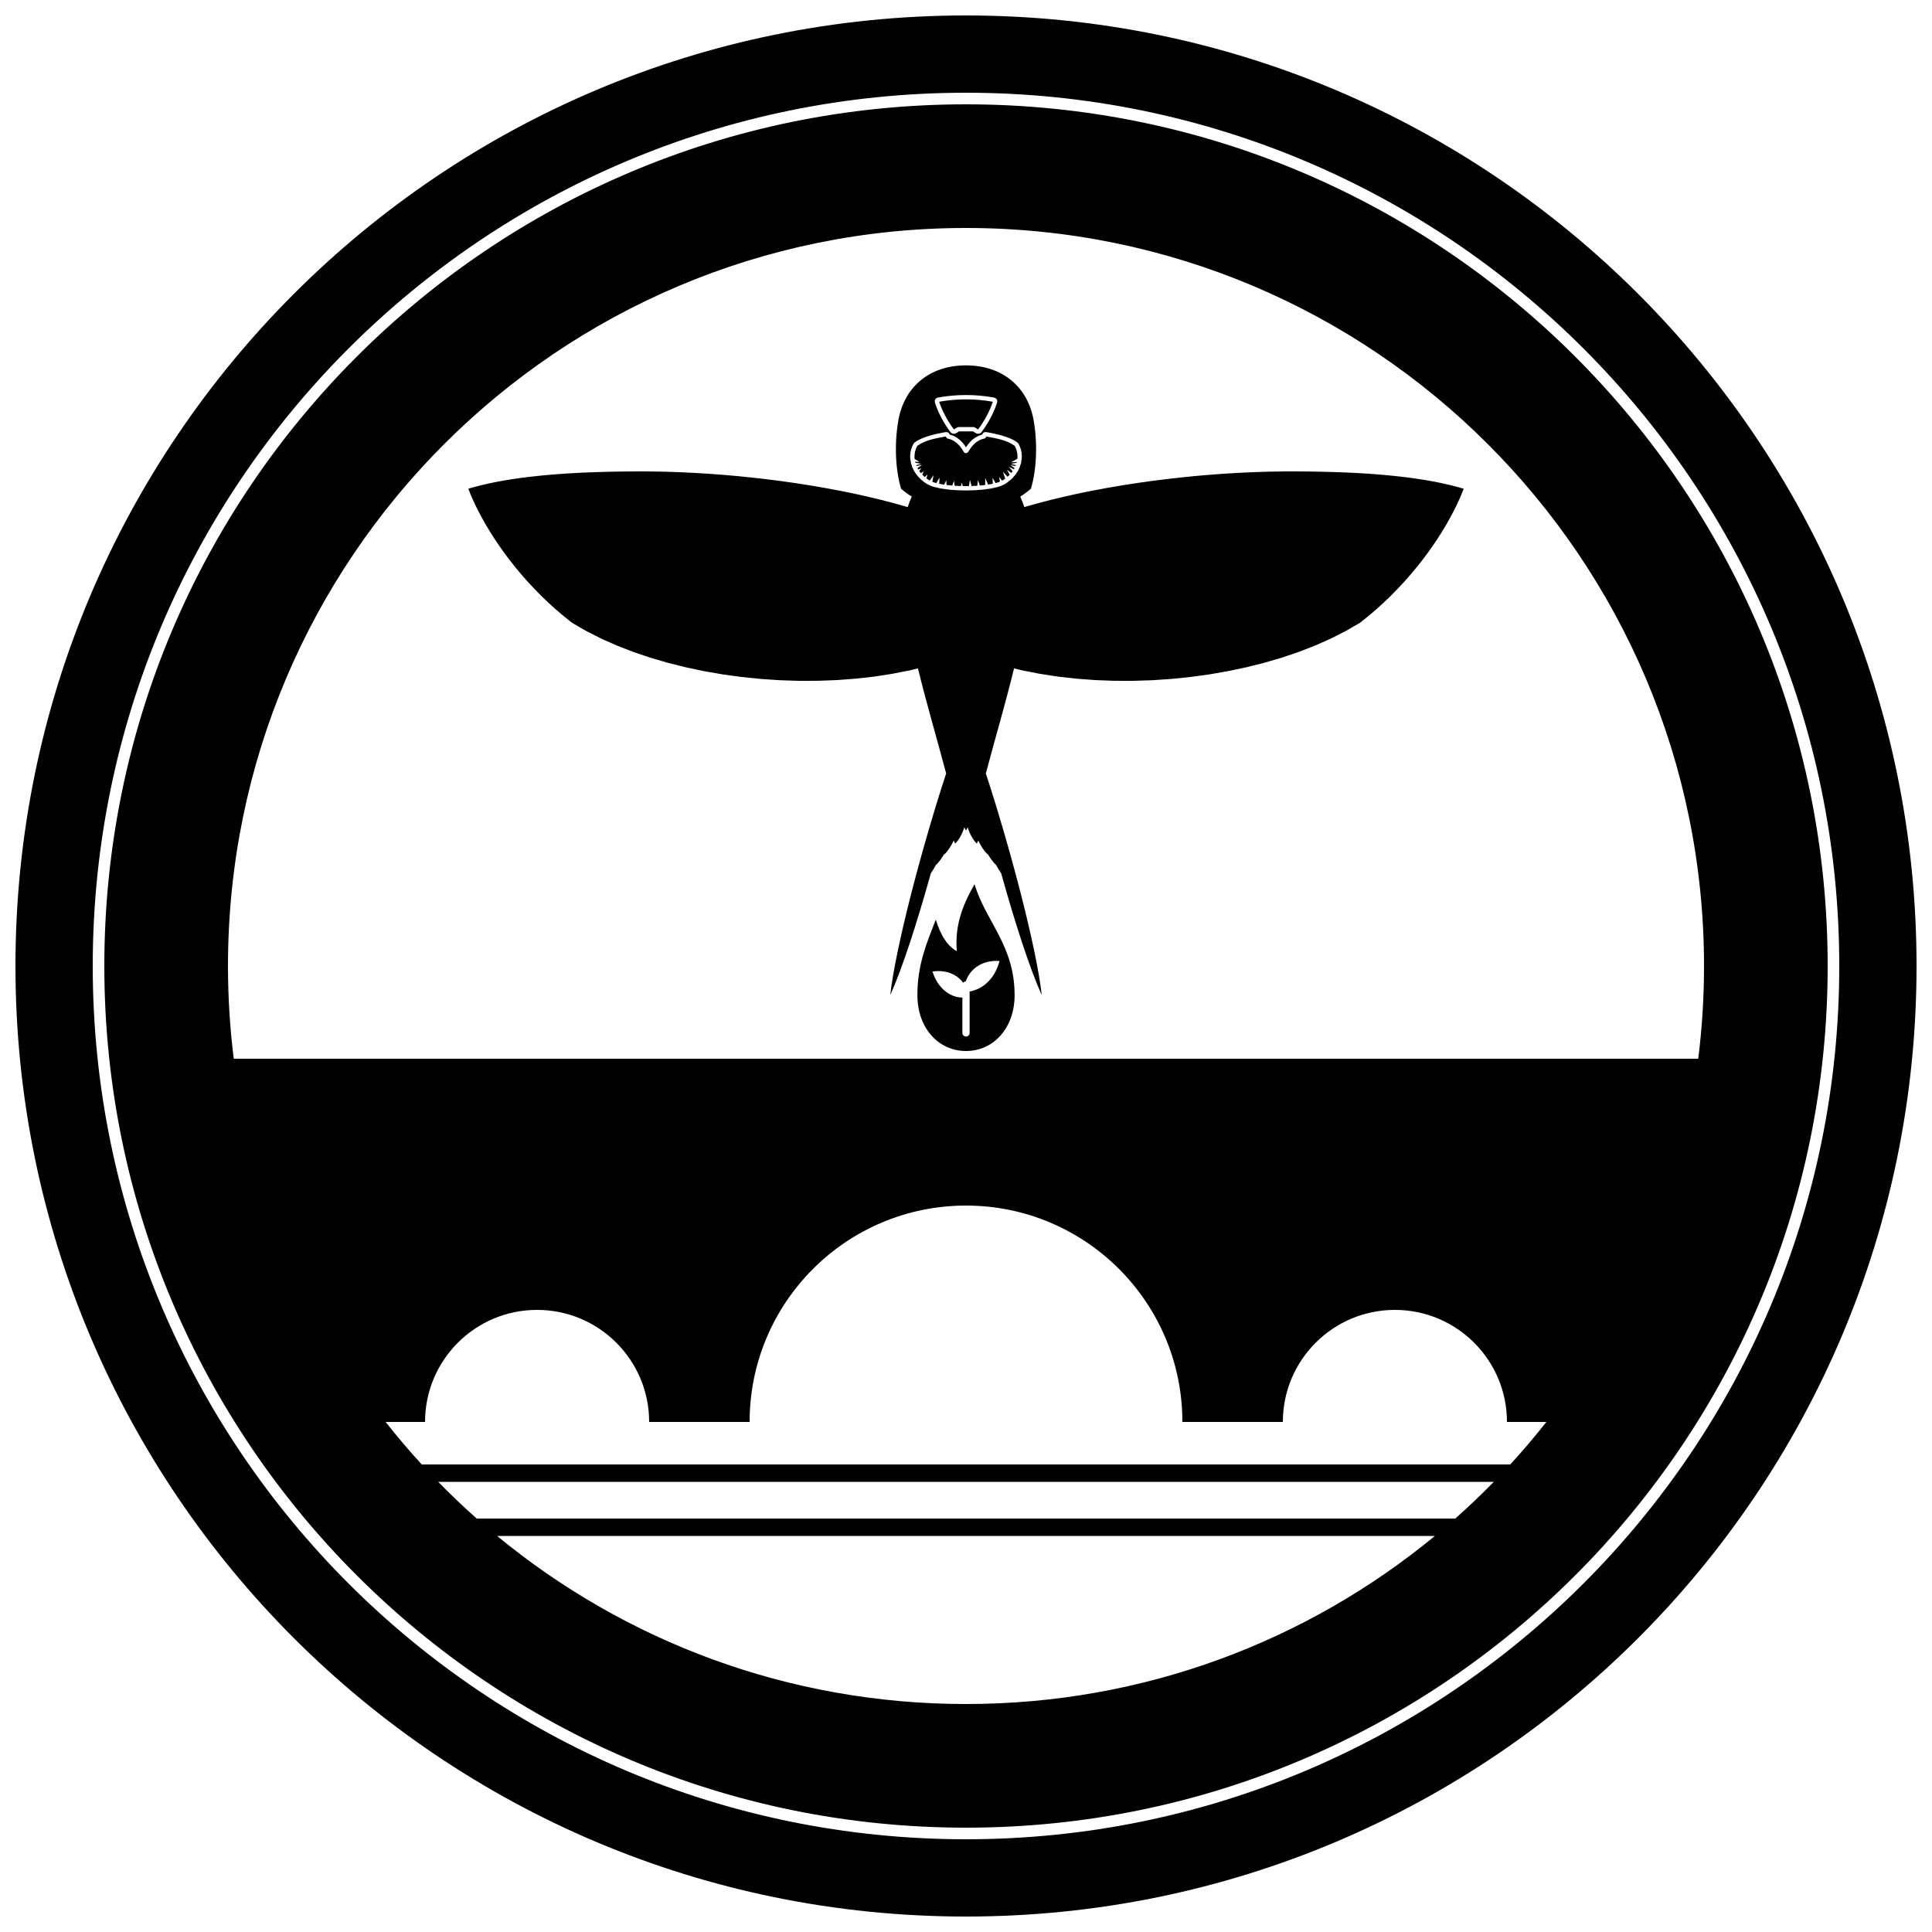
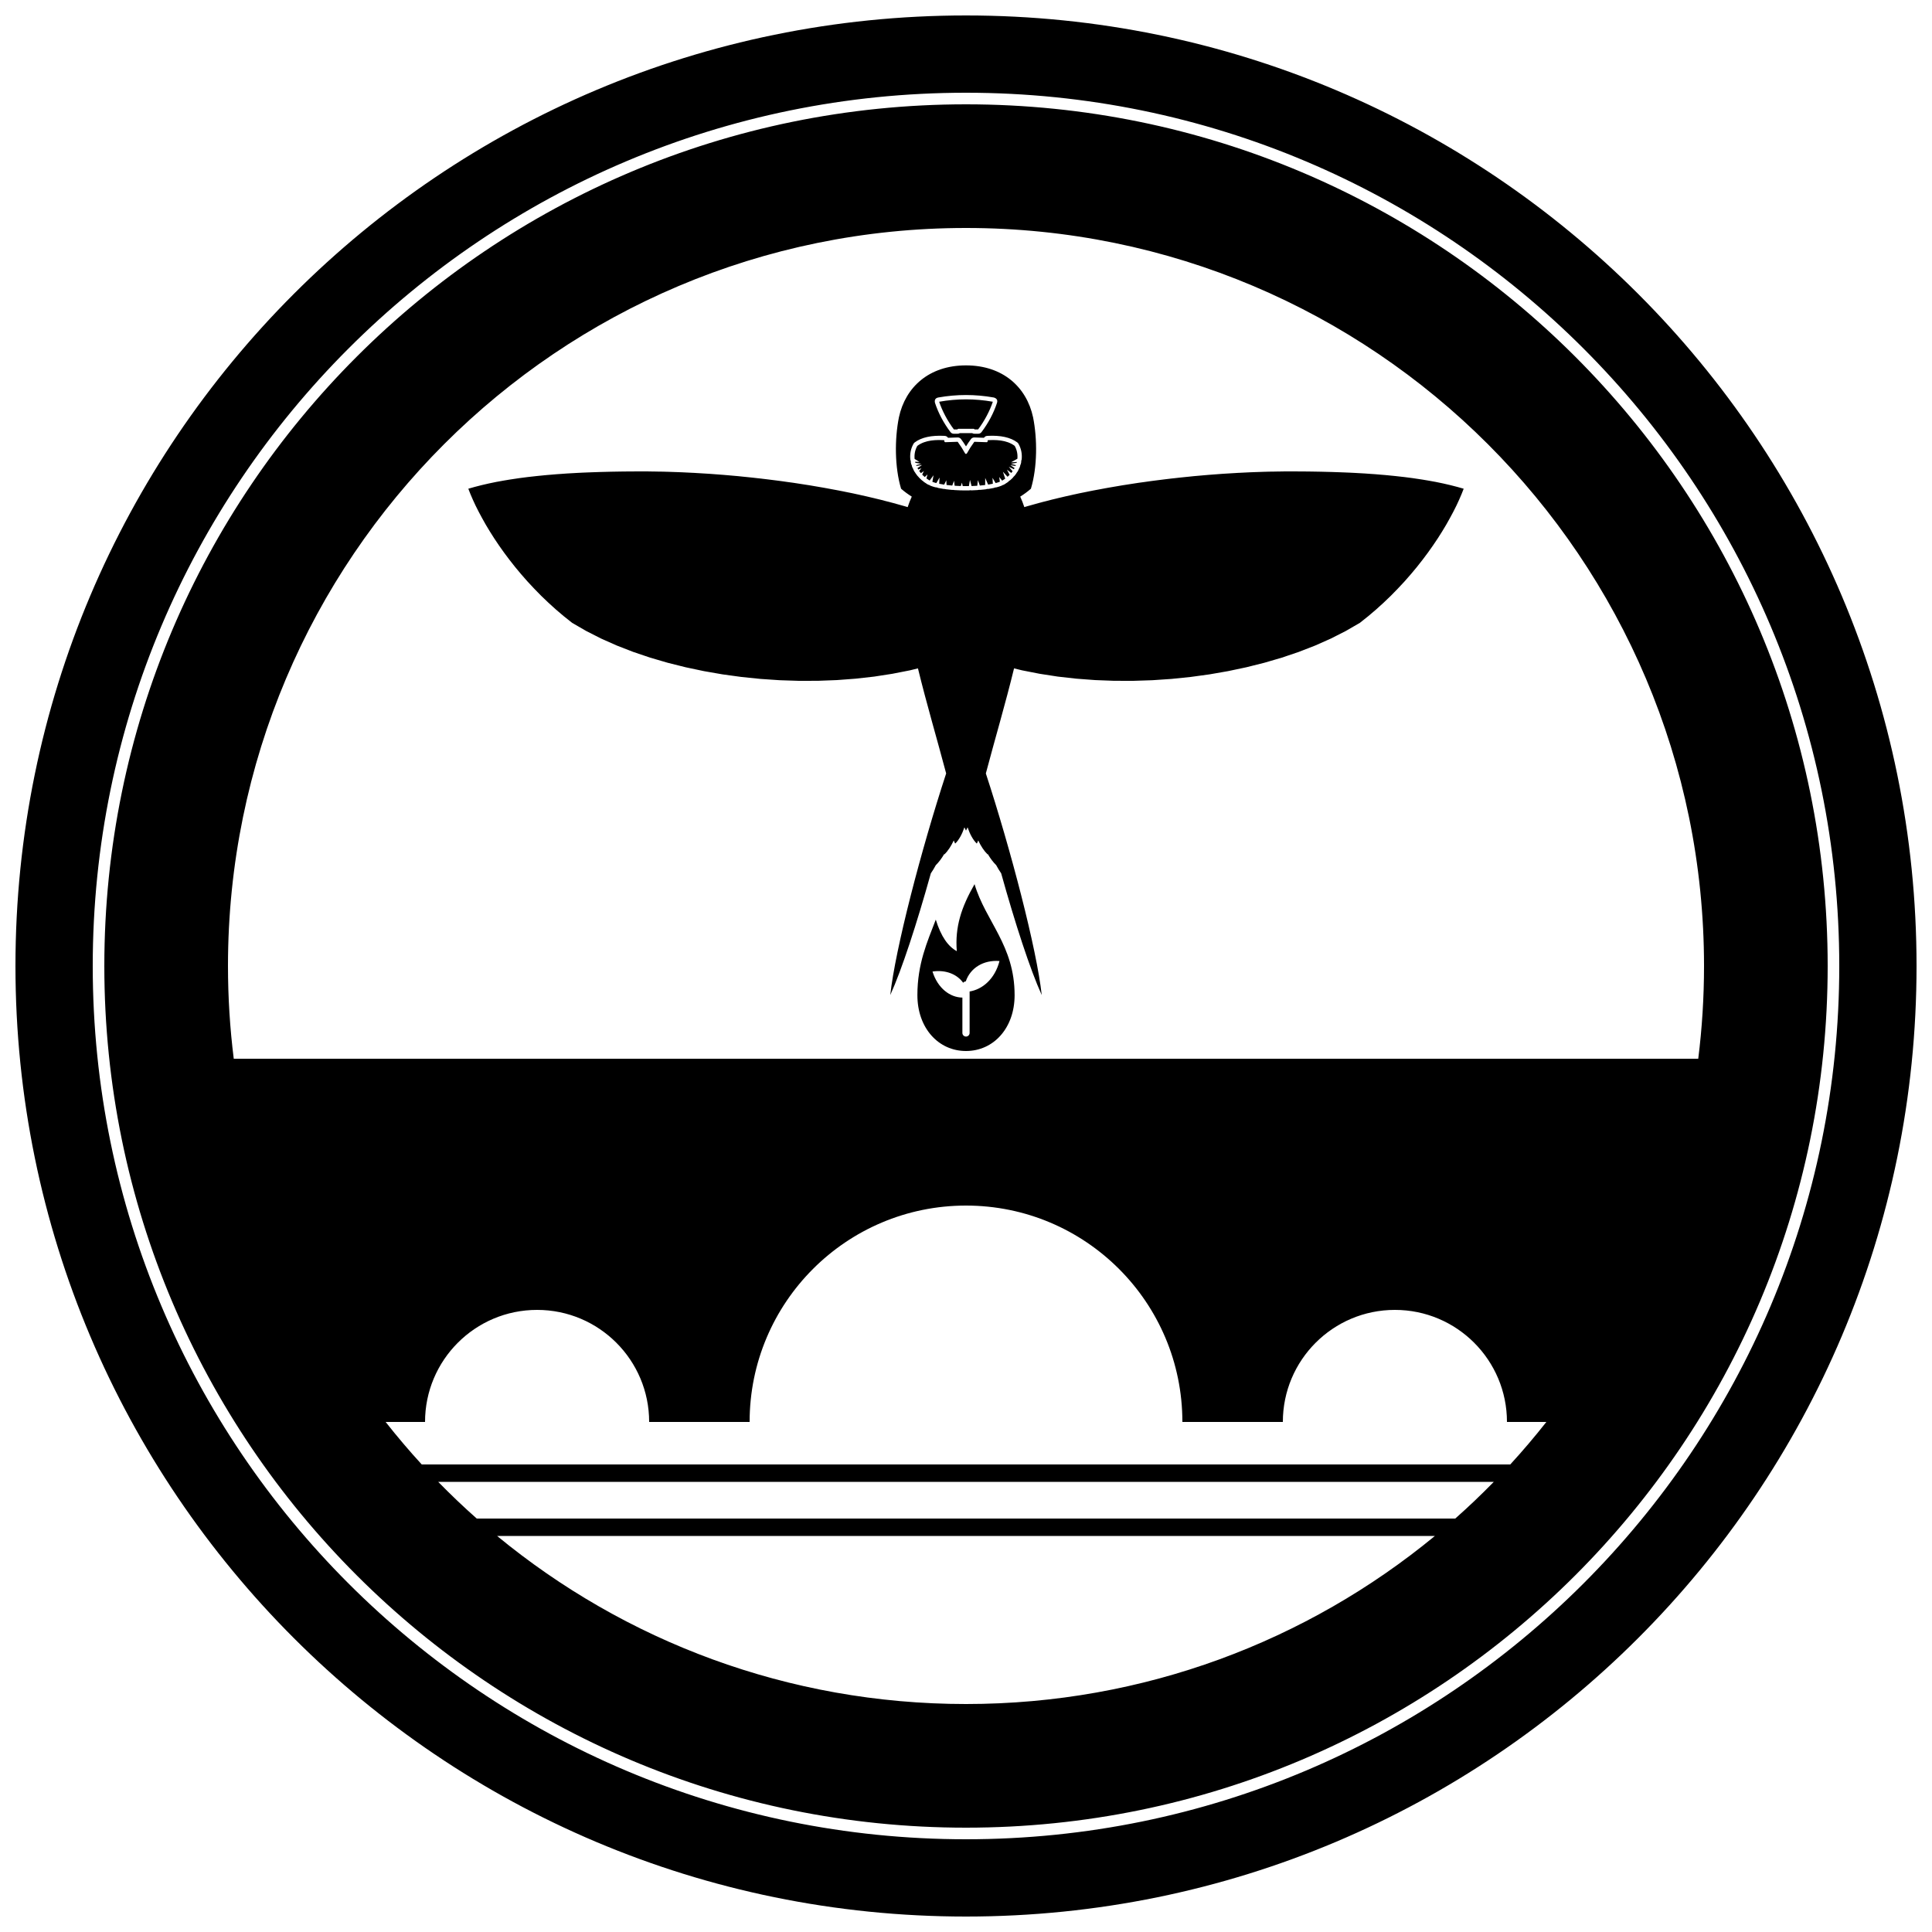
<svg xmlns="http://www.w3.org/2000/svg" viewBox="0 0 1000 1000" role="img" aria-label="קריית חינוך דרור · משלחת לגרמניה 2026">
-   <path fill="#000000" d="M8 500C8 228.28 228.28 8 500 8C771.72 8 992 228.28 992 500C992 771.72 771.72 992 500 992C228.28 992 8 771.72 8 500ZM48 500C48 749.63 250.37 952 500 952C749.63 952 952 749.63 952 500C952 250.37 749.63 48 500 48C250.37 48 48 250.37 48 500ZM54 500C54 253.68 253.68 54 500 54C746.32 54 946 253.68 946 500C946 746.32 746.32 946 500 946C253.68 946 54 746.32 54 500ZM118 500C118 516.26 119.02 532.28 120.99 548H879.01C880.98 532.28 882 516.26 882 500C882 289.03 710.97 118 500 118C289.03 118 118 289.03 118 500ZM500 189.12C519.04 189.12 531.36 200.32 534.72 216C536.96 227.2 536.96 241.76 533.6 252.96C531.87 254.47 530.02 255.83 528.07 257.05C528.87 258.8 529.57 260.61 530.19 262.48L531.12 262.2L531.61 262.06L532.09 261.92L533.96 261.4L537.79 260.33L538.99 260.02L539.77 259.8L541.4 259.4L544.62 258.56L546.57 258.1L547.67 257.82L549.24 257.46L551.59 256.9L554.13 256.34L555.74 255.97L556.84 255.74L558.7 255.33L562.33 254.6L563.97 254.26L564.78 254.11L565.91 253.88L570.17 253.09L572.33 252.68L572.88 252.59L573.21 252.52L580.58 251.26L580.65 251.25L580.79 251.22L589.31 249.9L592.63 249.45L595.48 249.04L597.02 248.84L597.88 248.73L599.78 248.49L602.96 248.09L604.9 247.86L606.46 247.67L607.89 247.52L610.44 247.23L614.49 246.81L615.02 246.76L615.33 246.73L617.9 246.46L621.89 246.11L623.55 245.96L624.42 245.89L625.32 245.81L632.69 245.25L639.98 244.81L640.1 244.8L640.36 244.78L641.89 244.71L647.17 244.45L648.09 244.42L648.59 244.39L650.78 244.32L654.25 244.2L655.18 244.18L656.68 244.13L659.74 244.09L661.2 244.06L662.26 244.05L664.57 244.01H666.64L668 244L670.68 244.01H671.43L672.42 244.02L673.34 244.02L675.98 244.04L677.5 244.06L677.7 244.06L678.62 244.07L683.81 244.16L688.93 244.29L689.07 244.3L689.34 244.3L690.73 244.35L693.97 244.46L694.89 244.5L695.1 244.5L695.53 244.52L698.92 244.66L700 244.72L700.75 244.75L702.62 244.86L703.8 244.92L704.43 244.96L706.29 245.06L708.1 245.19L708.57 245.22L709.47 245.29L711.7 245.44L712.63 245.52L713.26 245.57L715.1 245.73L716.99 245.88L717.45 245.93L717.84 245.96L719.81 246.16L722.15 246.39L724.36 246.64L726.71 246.9L726.96 246.93L727.17 246.96L727.81 247.04L730.98 247.45L732.01 247.6L732.04 247.61L732.19 247.63L735.14 248.07L735.98 248.2L736.78 248.32V248.33L739.19 248.73L743.12 249.44L746.93 250.23L750.61 251.08L754.17 251.99L757.6 252.96L756.51 255.73L755.25 258.65L753.83 261.72L752.22 264.91L750.45 268.21L748.53 271.63L746.43 275.12L744.16 278.7L741.72 282.33L739.12 286L736.34 289.71L733.41 293.44L730.29 297.18L727.02 300.91L723.57 304.61L719.97 308.3L716.18 311.93L712.24 315.5L708.12 319L703.84 322.4L696.56 326.61L688.84 330.53L680.73 334.13L672.27 337.42L663.49 340.39L654.43 343.04L645.13 345.37L635.63 347.38L625.98 349.06L616.2 350.4L606.33 351.41L596.43 352.08L586.51 352.4L576.63 352.38L566.82 352.01L557.11 351.28L547.56 350.21L538.18 348.76L529.04 346.97L524.87 345.95C520.45 364.12 514.99 382.5 510.27 400.33C523.18 439.75 536.61 491.22 539.2 515.04C533.19 501.83 525.41 477.89 518.21 452.05C517.33 450.79 516.47 449.36 515.62 447.79C514.1 446.33 512.64 444.37 511.27 442.05C511.25 442.11 511.22 442.18 511.2 442.24C509.4 440.53 507.75 438.02 506.32 435C506.11 435.59 505.87 436.13 505.6 436.64C503.64 434.76 502.02 431.77 500.82 428.23Q500.4 429.12 500 429.92Q499.6 429.12 499.18 428.23C497.98 431.77 496.36 434.76 494.4 436.64C494.13 436.13 493.89 435.59 493.68 435C492.25 438.02 490.6 440.53 488.8 442.24C488.78 442.18 488.75 442.11 488.73 442.05C487.36 444.37 485.9 446.33 484.38 447.79C483.53 449.36 482.67 450.79 481.79 452.05C474.59 477.89 466.81 501.83 460.8 515.04C463.39 491.22 476.82 439.75 489.73 400.33C485.01 382.5 479.55 364.12 475.13 345.95L470.96 346.97L461.82 348.76L452.44 350.21L442.89 351.28L433.18 352.01L423.37 352.38L413.49 352.4L403.57 352.08L393.67 351.41L383.8 350.4L374.02 349.06L364.37 347.38L354.87 345.37L345.57 343.04L336.51 340.39L327.73 337.42L319.27 334.13L311.16 330.53L303.44 326.61L296.16 322.4L291.88 319L287.76 315.5L283.82 311.93L280.03 308.3L276.43 304.61L272.98 300.91L269.71 297.18L266.59 293.44L263.66 289.71L260.88 286L258.28 282.33L255.84 278.7L253.57 275.12L251.47 271.63L249.55 268.21L247.78 264.91L246.17 261.72L244.75 258.65L243.49 255.73L242.4 252.96L245.83 251.99L249.39 251.08L253.07 250.23L256.88 249.44L260.81 248.73L263.22 248.33V248.32L264.02 248.2L264.86 248.07L267.81 247.63L267.96 247.61L267.99 247.6L269.02 247.45L272.19 247.04L272.83 246.96L273.04 246.93L273.29 246.9L275.64 246.64L277.85 246.39L280.19 246.16L282.16 245.96L282.55 245.93L283.01 245.88L284.9 245.73L286.74 245.57L287.37 245.52L288.3 245.44L290.53 245.29L291.43 245.22L291.9 245.19L293.71 245.06L295.57 244.96L296.2 244.92L297.38 244.86L299.25 244.75L300 244.72L301.08 244.66L304.47 244.52L304.9 244.5L305.11 244.5L306.03 244.46L309.27 244.35L310.66 244.3L310.93 244.3L311.07 244.29L316.19 244.16L321.38 244.07L322.3 244.06L322.5 244.06L324.02 244.04L326.66 244.02L327.58 244.02L328.57 244.01H329.32L332 244L333.36 244.01H335.43L337.74 244.05L338.8 244.06L340.26 244.09L343.32 244.13L344.82 244.18L345.75 244.2L349.22 244.32L351.41 244.39L351.91 244.42L352.83 244.45L358.11 244.71L359.64 244.78L359.9 244.8L360.02 244.81L367.31 245.25L374.68 245.81L375.58 245.89L376.45 245.96L378.11 246.11L382.1 246.46L384.67 246.73L384.98 246.76L385.51 246.81L389.56 247.23L392.11 247.52L393.54 247.67L395.1 247.86L397.04 248.09L400.22 248.49L402.12 248.73L402.98 248.84L404.52 249.04L407.37 249.45L410.69 249.9L419.21 251.22L419.35 251.25L419.42 251.26L426.79 252.52L427.12 252.59L427.67 252.68L429.83 253.09L434.09 253.88L435.22 254.11L436.03 254.26L437.67 254.6L441.3 255.33L443.16 255.74L444.26 255.97L445.87 256.34L448.41 256.9L450.76 257.46L452.33 257.82L453.43 258.1L455.38 258.56L458.6 259.4L460.23 259.8L461.01 260.02L462.21 260.33L466.04 261.4L467.91 261.92L468.39 262.06L468.88 262.2L469.81 262.48C470.43 260.61 471.13 258.8 471.93 257.05C469.98 255.83 468.13 254.47 466.4 252.96C463.04 241.76 463.04 227.2 465.28 216C468.64 200.32 480.96 189.12 500 189.12ZM781.71 758C788.21 750.91 794.45 743.57 800.4 736H780C780 703.97 754.03 678 722 678C689.97 678 664 703.97 664 736H612C612 674.14 561.86 624 500 624C438.14 624 388 674.14 388 736H336C336 703.97 310.03 678 278 678C245.97 678 220 703.97 220 736H199.6C205.55 743.57 211.79 750.91 218.29 758ZM742.71 795H257.29C323.28 849.36 407.83 882 500 882C592.17 882 676.72 849.36 742.71 795ZM753.24 786C760.12 779.91 766.77 773.57 773.19 767H226.81C233.23 773.57 239.88 779.91 246.76 786ZM504.42 457.64C510.2 477.02 525.16 489.26 525.16 515.1C525.16 532.1 514.28 544 500 544C485.72 544 474.84 532.1 474.84 515.1C474.84 498.78 479.94 487.56 484.36 476C487.08 484.84 490.82 489.94 495.24 492.32C494.22 479.74 497.62 469.54 504.42 457.64ZM491.6 224.95Q490.95 223.37 489.16 223.71Q488.76 223.78 487.99 223.93Q477.66 225.84 473.46 228.99Q473.08 229.27 472.85 229.67Q470.74 233.38 471.18 237.77Q471.23 238.26 471.44 238.64Q471.42 238.78 471.42 238.94Q471.41 239.18 471.46 239.42Q471.51 239.72 471.62 240.11Q471.73 240.52 471.93 240.83Q471.96 241.09 472.03 241.38Q472.07 241.52 472.13 241.65Q472.14 241.67 472.17 241.75Q472.25 241.97 472.31 242.1Q472.45 242.4 472.62 242.63Q472.71 242.98 472.91 243.36Q473.2 243.89 473.36 244.17Q473.53 244.44 473.71 244.65Q473.8 244.84 473.94 245.04Q474.38 245.68 474.9 246.33Q475.13 246.6 475.37 246.8Q475.5 247.01 475.69 247.21Q476.39 247.95 477.18 248.62Q477.46 248.86 477.74 249.01Q477.93 249.24 478.19 249.43Q479.1 250.1 480.03 250.65Q480.54 250.96 481 251.03Q481.32 251.3 481.8 251.48Q482.89 251.9 484.09 252.21Q484.51 252.31 484.88 252.3Q485.21 252.47 485.64 252.57Q486.89 252.85 488.38 253.07Q488.72 253.12 489.01 253.1Q489.3 253.2 489.64 253.24Q490.98 253.42 492.69 253.57Q493.04 253.6 493.34 253.56Q493.63 253.64 493.98 253.66Q495.75 253.77 497.25 253.82Q497.52 253.83 497.75 253.8Q498 253.84 498.27 253.84Q499.9 253.86 501.52 253.84Q501.92 253.84 502.25 253.75Q502.57 253.82 502.95 253.81Q504.67 253.75 506 253.66Q506.38 253.63 506.68 253.54Q506.99 253.59 507.35 253.56Q508.96 253.42 510.19 253.27Q510.64 253.21 510.99 253.06Q511.36 253.11 511.8 253.04Q513.31 252.81 514.37 252.57Q514.79 252.48 515.11 252.31Q515.48 252.33 515.9 252.21Q517.24 251.86 518.34 251.42Q518.72 251.28 518.99 251.07Q519.4 250.99 519.84 250.73Q520.76 250.2 521.63 249.56Q522 249.29 522.23 248.97Q522.59 248.8 522.97 248.48Q523.56 247.98 524.19 247.33Q524.44 247.06 524.6 246.79Q524.9 246.56 525.18 246.21Q525.61 245.68 525.95 245.21Q526.14 244.94 526.25 244.67Q526.54 244.37 526.78 243.92Q526.88 243.73 527.09 243.36L527.09 243.35Q527.29 243 527.38 242.68Q527.58 242.4 527.73 242.02Q527.75 241.95 527.8 241.83Q527.86 241.67 527.9 241.59Q528.07 241.13 528.11 240.74Q528.24 240.51 528.33 240.24Q528.4 240.02 528.49 239.67L528.49 239.67Q528.65 239.03 528.58 238.52Q528.78 238.14 528.83 237.64Q529.23 233.36 527.15 229.68Q526.92 229.27 526.54 228.99Q522.34 225.83 511.99 223.92Q511.23 223.78 510.84 223.71Q508.93 223.35 508.37 224.96Q503.43 226.19 500 231.52Q496.56 226.17 491.6 224.95ZM490.74 227.06Q495.48 228.04 498.74 233.75Q499.46 235.01 500.72 234.29Q501.07 234.09 501.26 233.75Q504.52 228.04 509.26 227.06Q510.36 226.83 510.43 225.92C515.62 226.89 521.11 227.72 525.2 230.78C526.36 232.84 526.82 235.14 526.6 237.44L523.31 239.31L526.32 239.12C526.28 239.26 526.25 239.4 526.21 239.54L523.2 240.06L525.8 240.78C525.75 240.93 525.69 241.07 525.63 241.21L522.94 240.77L525.13 242.26C525.03 242.47 524.91 242.67 524.79 242.87L522.14 241.6L524.12 243.92C523.91 244.22 523.68 244.51 523.45 244.8L521.19 243.09L522.58 245.77C522.25 246.12 521.89 246.46 521.52 246.78L519.1 244.16L520.3 247.75C519.8 248.12 519.27 248.47 518.72 248.79L517.2 246.9L517.52 249.35C516.87 249.6 516.13 249.83 515.33 250.04L513.72 247.32L513.89 250.38C513.12 250.55 512.3 250.7 511.45 250.83L509.95 247.39L509.92 251.04C509.03 251.15 508.11 251.25 507.16 251.33L506.16 248.52L505.84 251.43C504.87 251.49 503.88 251.54 502.87 251.57L502.06 248.39L501.5 251.6C500.43 251.62 499.36 251.62 498.3 251.6L497.88 249.8L497.33 251.58C496.24 251.55 495.17 251.49 494.12 251.42L493.81 248.85L492.88 251.33C491.87 251.25 490.88 251.14 489.93 251.02L489.81 248.61L488.71 250.85C487.8 250.72 486.93 250.56 486.12 250.39L486.31 247.18L484.65 250.04C483.9 249.84 483.22 249.63 482.6 249.39L483.19 245.99L481.18 248.73C480.59 248.38 480.04 248.01 479.52 247.62L480.08 245.56L478.64 246.92C478.17 246.52 477.73 246.11 477.32 245.67L478.2 243.81L476.64 244.91C476.34 244.54 476.05 244.16 475.78 243.78L476.92 242.33L475.3 243.03C475.15 242.78 475.01 242.53 474.88 242.28L477.26 240.68L474.35 241.18C474.3 241.05 474.25 240.92 474.2 240.79L476.85 240.06L473.79 239.53C473.74 239.36 473.7 239.18 473.66 239.01L475.9 239.07L473.41 237.55C473.17 235.21 473.62 232.87 474.8 230.78C478.89 227.71 484.39 226.89 489.57 225.91Q489.65 226.14 489.8 226.39Q490.12 226.93 490.74 227.06ZM483.99 208.64Q486.61 216.52 491.94 223.62Q492.61 224.51 493.73 224.51H493.76Q494.39 224.51 494.93 224.18L496.41 223.28H503.59L505.07 224.18Q505.61 224.51 506.24 224.51H506.27Q507.39 224.51 508.06 223.62Q513.39 216.52 516.01 208.64Q516.37 207.58 516.01 206.87Q515.66 206.17 514.6 205.81Q514.44 205.76 514.28 205.73Q500 203.2 485.72 205.73Q483.52 206.12 483.91 208.33Q483.94 208.49 483.99 208.64ZM501.87 513.19C508.51 512.1 514.93 506.76 517.34 497.42C508.95 496.8 502.26 501.01 499.88 507.96C499.33 508 498.85 508.27 498.53 508.67C495.39 504.31 489.61 501.83 482.66 502.86C485.36 511.56 491.76 516.28 498.13 516.35V534.65C498.13 535.68 498.97 536.52 500 536.52C501.03 536.52 501.87 535.68 501.87 534.65ZM486.11 207.94Q500 205.47 513.89 207.94C512.32 212.64 509.63 217.79 506.27 222.27H506.24L504.57 221.25Q504.22 221.04 503.81 221.04H496.19Q495.78 221.04 495.43 221.25L493.76 222.27H493.73C490.37 217.79 487.68 212.64 486.11 207.94Z" />
+   <path fill="#000000" d="M8 500C8 228.28 228.28 8 500 8C771.72 8 992 228.28 992 500C992 771.72 771.72 992 500 992C228.28 992 8 771.72 8 500ZM48 500C48 749.63 250.37 952 500 952C749.63 952 952 749.63 952 500C952 250.37 749.63 48 500 48C250.37 48 48 250.37 48 500ZM54 500C54 253.68 253.68 54 500 54C746.32 54 946 253.68 946 500C946 746.32 746.32 946 500 946C253.68 946 54 746.32 54 500ZM118 500C118 516.26 119.02 532.28 120.99 548H879.01C880.98 532.28 882 516.26 882 500C882 289.03 710.97 118 500 118C289.03 118 118 289.03 118 500ZM500 189.12C519.04 189.12 531.36 200.32 534.72 216C536.96 227.2 536.96 241.76 533.6 252.96C531.87 254.47 530.02 255.83 528.07 257.05C528.87 258.8 529.57 260.61 530.19 262.48L531.12 262.2L531.61 262.06L532.09 261.92L533.96 261.4L537.79 260.33L538.99 260.02L539.77 259.8L541.4 259.4L544.62 258.56L546.57 258.1L547.67 257.82L549.24 257.46L551.59 256.9L554.13 256.34L555.74 255.97L556.84 255.74L558.7 255.33L562.33 254.6L563.97 254.26L564.78 254.11L565.91 253.88L570.17 253.09L572.33 252.68L572.88 252.59L573.21 252.52L580.58 251.26L580.65 251.25L580.79 251.22L589.31 249.9L592.63 249.45L595.48 249.04L597.02 248.84L597.88 248.73L599.78 248.49L602.96 248.09L604.9 247.86L606.46 247.67L607.89 247.52L610.44 247.23L614.49 246.81L615.02 246.76L615.33 246.73L617.9 246.46L621.89 246.11L623.55 245.96L624.42 245.89L625.32 245.81L632.69 245.25L639.98 244.81L640.1 244.8L640.36 244.78L641.89 244.71L647.17 244.45L648.09 244.42L648.59 244.39L650.78 244.32L654.25 244.2L655.18 244.18L656.68 244.13L659.74 244.09L661.2 244.06L662.26 244.05L664.57 244.01H666.64L668 244L670.68 244.01H671.43L672.42 244.02L673.34 244.02L675.98 244.04L677.5 244.06L677.7 244.06L678.62 244.07L683.81 244.16L688.93 244.29L689.07 244.3L689.34 244.3L690.73 244.35L693.97 244.46L694.89 244.5L695.1 244.5L695.53 244.52L698.92 244.66L700 244.72L700.75 244.75L702.62 244.86L703.8 244.92L704.43 244.96L706.29 245.06L708.1 245.19L708.57 245.22L709.47 245.29L711.7 245.44L712.63 245.52L713.26 245.57L715.1 245.73L716.99 245.88L717.45 245.93L717.84 245.96L719.81 246.16L722.15 246.39L724.36 246.64L726.71 246.9L726.96 246.93L727.17 246.96L727.81 247.04L730.98 247.45L732.01 247.6L732.04 247.61L732.19 247.63L735.14 248.07L735.98 248.2L736.78 248.32V248.33L739.19 248.73L743.12 249.44L746.93 250.23L750.61 251.08L754.17 251.99L757.6 252.96L756.51 255.73L755.25 258.65L753.83 261.72L752.22 264.91L750.45 268.21L748.53 271.63L746.43 275.12L744.16 278.7L741.72 282.33L739.12 286L736.34 289.71L733.41 293.44L730.29 297.18L727.02 300.91L723.57 304.61L719.97 308.3L716.18 311.93L712.24 315.5L708.12 319L703.84 322.4L696.56 326.61L688.84 330.53L680.73 334.13L672.27 337.42L663.49 340.39L654.43 343.04L645.13 345.37L635.63 347.38L625.98 349.06L616.2 350.4L606.33 351.41L596.43 352.08L586.51 352.4L576.63 352.38L566.82 352.01L557.11 351.28L547.56 350.21L538.18 348.76L529.04 346.97L524.87 345.95C520.45 364.12 514.99 382.5 510.27 400.33C523.18 439.75 536.61 491.22 539.2 515.04C533.19 501.83 525.41 477.89 518.21 452.05C517.33 450.79 516.47 449.36 515.62 447.79C514.1 446.33 512.64 444.37 511.27 442.05C511.25 442.11 511.22 442.18 511.2 442.24C509.4 440.53 507.75 438.02 506.32 435C506.11 435.59 505.87 436.13 505.6 436.64C503.64 434.76 502.02 431.77 500.82 428.23Q500.4 429.12 500 429.92Q499.6 429.12 499.18 428.23C497.98 431.77 496.36 434.76 494.4 436.64C494.13 436.13 493.89 435.59 493.68 435C492.25 438.02 490.6 440.53 488.8 442.24C488.78 442.18 488.75 442.11 488.73 442.05C487.36 444.37 485.9 446.33 484.38 447.79C483.53 449.36 482.67 450.79 481.79 452.05C474.59 477.89 466.81 501.83 460.8 515.04C463.39 491.22 476.82 439.75 489.73 400.33C485.01 382.5 479.55 364.12 475.13 345.95L470.96 346.97L461.82 348.76L452.44 350.21L442.89 351.28L433.18 352.01L423.37 352.38L413.49 352.4L403.57 352.08L393.67 351.41L383.8 350.4L374.02 349.06L364.37 347.38L354.87 345.37L345.57 343.04L336.51 340.39L327.73 337.42L319.27 334.13L311.16 330.53L303.44 326.61L296.16 322.4L291.88 319L287.76 315.5L283.82 311.93L280.03 308.3L276.43 304.61L272.98 300.91L269.71 297.18L266.59 293.44L263.66 289.71L260.88 286L258.28 282.33L255.84 278.7L253.57 275.12L251.47 271.63L249.55 268.21L247.78 264.91L246.17 261.72L244.75 258.65L243.49 255.73L242.4 252.96L245.83 251.99L249.39 251.08L253.07 250.23L256.88 249.44L260.81 248.73L263.22 248.33V248.32L264.02 248.2L264.86 248.07L267.81 247.63L267.96 247.61L267.99 247.6L269.02 247.45L272.19 247.04L272.83 246.96L273.04 246.93L273.29 246.9L275.64 246.64L277.85 246.39L280.19 246.16L282.16 245.96L282.55 245.93L283.01 245.88L284.9 245.73L286.74 245.57L287.37 245.52L288.3 245.44L290.53 245.29L291.43 245.22L291.9 245.19L293.71 245.06L295.57 244.96L296.2 244.92L297.38 244.86L299.25 244.75L300 244.72L301.08 244.66L304.47 244.52L304.9 244.5L305.11 244.5L306.03 244.46L309.27 244.35L310.66 244.3L310.93 244.3L311.07 244.29L316.19 244.16L321.38 244.07L322.3 244.06L322.5 244.06L324.02 244.04L326.66 244.02L327.58 244.02L328.57 244.01H329.32L332 244L333.36 244.01H335.43L337.74 244.05L338.8 244.06L340.26 244.09L343.32 244.13L344.82 244.18L345.75 244.2L349.22 244.32L351.41 244.39L351.91 244.42L352.83 244.45L358.11 244.71L359.64 244.78L359.9 244.8L360.02 244.81L367.31 245.25L374.68 245.81L375.58 245.89L376.45 245.96L378.11 246.11L382.1 246.46L384.67 246.73L384.98 246.76L385.51 246.81L389.56 247.23L392.11 247.52L393.54 247.67L395.1 247.86L397.04 248.09L400.22 248.49L402.12 248.73L402.98 248.84L404.52 249.04L407.37 249.45L410.69 249.9L419.21 251.22L419.35 251.25L419.42 251.26L426.79 252.52L427.12 252.59L427.67 252.68L429.83 253.09L434.09 253.88L435.22 254.11L436.03 254.26L437.67 254.6L441.3 255.33L443.16 255.74L444.26 255.97L445.87 256.34L448.41 256.9L450.76 257.46L452.33 257.82L453.43 258.1L455.38 258.56L458.6 259.4L460.23 259.8L461.01 260.02L462.21 260.33L466.04 261.4L467.91 261.92L468.39 262.06L468.88 262.2L469.81 262.48C470.43 260.61 471.13 258.8 471.93 257.05C469.98 255.83 468.13 254.47 466.4 252.96C463.04 241.76 463.04 227.2 465.28 216C468.64 200.32 480.96 189.12 500 189.12ZM781.71 758C788.21 750.91 794.45 743.57 800.4 736H780C780 703.97 754.03 678 722 678C689.97 678 664 703.97 664 736H612C612 674.14 561.86 624 500 624C438.14 624 388 674.14 388 736H336C336 703.97 310.03 678 278 678C245.97 678 220 703.97 220 736H199.6C205.55 743.57 211.79 750.91 218.29 758ZM742.71 795H257.29C323.28 849.36 407.83 882 500 882C592.17 882 676.72 849.36 742.71 795ZM753.24 786C760.12 779.91 766.77 773.57 773.19 767H226.81C233.23 773.57 239.88 779.91 246.76 786ZM504.42 457.64C510.2 477.02 525.16 489.26 525.16 515.1C525.16 532.1 514.28 544 500 544C485.72 544 474.84 532.1 474.84 515.1C474.84 498.78 479.94 487.56 484.36 476C487.08 484.84 490.82 489.94 495.24 492.32C494.22 479.74 497.62 469.54 504.42 457.64ZM488.85 225.6Q478.69 225.07 473.46 228.99Q473.08 229.27 472.85 229.67Q470.74 233.38 471.18 237.77Q471.23 238.26 471.44 238.64Q471.42 238.78 471.42 238.94Q471.41 239.18 471.46 239.42Q471.51 239.72 471.62 240.11Q471.73 240.52 471.93 240.83Q471.96 241.09 472.03 241.38Q472.07 241.52 472.13 241.65Q472.14 241.67 472.17 241.75Q472.25 241.97 472.31 242.1Q472.45 242.4 472.62 242.63Q472.71 242.98 472.91 243.36Q473.2 243.89 473.36 244.17Q473.53 244.44 473.71 244.65Q473.8 244.84 473.94 245.04Q474.38 245.68 474.9 246.33Q475.13 246.6 475.37 246.8Q475.5 247.01 475.69 247.21Q476.39 247.95 477.18 248.62Q477.46 248.86 477.74 249.01Q477.93 249.24 478.19 249.43Q479.1 250.1 480.03 250.65Q480.54 250.96 481 251.03Q481.32 251.3 481.8 251.48Q482.89 251.9 484.09 252.21Q484.51 252.31 484.88 252.3Q485.21 252.47 485.64 252.57Q486.89 252.85 488.38 253.07Q488.72 253.12 489.01 253.1Q489.3 253.2 489.64 253.24Q490.98 253.42 492.69 253.57Q493.04 253.6 493.34 253.56Q493.63 253.64 493.98 253.66Q495.75 253.77 497.25 253.82Q497.52 253.83 497.75 253.8Q498 253.84 498.27 253.84Q499.9 253.86 501.52 253.84Q501.92 253.84 502.25 253.75Q502.57 253.82 502.95 253.81Q504.67 253.75 506 253.66Q506.38 253.63 506.68 253.54Q506.99 253.59 507.35 253.56Q508.96 253.42 510.19 253.27Q510.64 253.21 510.99 253.06Q511.36 253.11 511.8 253.04Q513.31 252.81 514.37 252.57Q514.79 252.48 515.11 252.31Q515.48 252.33 515.9 252.21Q517.24 251.86 518.34 251.42Q518.72 251.28 518.99 251.07Q519.4 250.99 519.84 250.73Q520.76 250.2 521.63 249.56Q522 249.29 522.23 248.97Q522.59 248.8 522.97 248.48Q523.56 247.98 524.19 247.33Q524.44 247.06 524.6 246.79Q524.9 246.56 525.18 246.21Q525.61 245.68 525.95 245.21Q526.14 244.94 526.25 244.67Q526.54 244.37 526.78 243.92Q526.88 243.73 527.09 243.36L527.09 243.35Q527.29 243 527.38 242.68Q527.58 242.4 527.73 242.02Q527.75 241.95 527.8 241.83Q527.86 241.67 527.9 241.59Q528.07 241.13 528.11 240.74Q528.24 240.51 528.33 240.24Q528.4 240.02 528.49 239.67L528.49 239.67Q528.65 239.03 528.58 238.52Q528.78 238.14 528.83 237.64Q529.23 233.36 527.15 229.68Q526.92 229.27 526.54 228.99Q521.31 225.07 511.15 225.6Q509.84 225.67 509.33 226.6L504.39 226.43Q503.21 226.39 502.51 227.34Q501.17 229.15 500 231.05Q498.82 229.15 497.49 227.34Q496.79 226.39 495.61 226.43L490.67 226.6Q490.16 225.67 488.85 225.6ZM488.74 227.84 488.8 228.39Q488.87 228.9 489.38 228.88L495.69 228.67Q497.81 231.55 499.51 234.64Q499.64 234.88 499.84 234.94Q500.03 234.99 500.27 234.86Q500.41 234.78 500.49 234.64Q502.19 231.55 504.31 228.67L510.62 228.88Q511.13 228.9 511.2 228.39L511.26 227.84C515.09 227.64 520.92 227.57 525.2 230.78C526.36 232.84 526.82 235.14 526.6 237.44L523.31 239.31L526.32 239.12C526.28 239.26 526.25 239.4 526.21 239.54L523.2 240.06L525.8 240.78C525.75 240.93 525.69 241.07 525.63 241.21L522.94 240.77L525.13 242.26C525.03 242.47 524.91 242.67 524.79 242.87L522.14 241.6L524.12 243.92C523.91 244.22 523.68 244.51 523.45 244.8L521.19 243.09L522.58 245.77C522.25 246.12 521.89 246.46 521.52 246.78L519.1 244.16L520.3 247.75C519.8 248.12 519.27 248.47 518.72 248.79L517.2 246.9L517.52 249.35C516.87 249.6 516.13 249.83 515.33 250.04L513.72 247.32L513.89 250.38C513.12 250.55 512.3 250.7 511.45 250.83L509.95 247.39L509.92 251.04C509.03 251.15 508.11 251.25 507.16 251.33L506.16 248.52L505.84 251.43C504.87 251.49 503.88 251.54 502.87 251.57L502.06 248.39L501.5 251.6C500.43 251.62 499.36 251.62 498.3 251.6L497.88 249.8L497.33 251.58C496.24 251.55 495.17 251.49 494.12 251.42L493.81 248.85L492.88 251.33C491.87 251.25 490.88 251.14 489.93 251.02L489.81 248.61L488.71 250.85C487.8 250.72 486.93 250.56 486.12 250.39L486.31 247.18L484.65 250.04C483.9 249.84 483.22 249.63 482.6 249.39L483.19 245.99L481.18 248.73C480.59 248.38 480.04 248.01 479.52 247.62L480.08 245.56L478.64 246.92C478.17 246.52 477.73 246.11 477.32 245.67L478.2 243.81L476.64 244.91C476.34 244.54 476.05 244.16 475.78 243.78L476.92 242.33L475.3 243.03C475.15 242.78 475.01 242.53 474.88 242.28L477.26 240.68L474.35 241.18C474.3 241.05 474.25 240.92 474.2 240.79L476.85 240.06L473.79 239.53C473.74 239.36 473.7 239.18 473.66 239.01L475.9 239.07L473.41 237.55C473.17 235.21 473.62 232.87 474.8 230.78C479.08 227.57 484.91 227.64 488.74 227.84ZM483.99 208.64Q486.61 216.52 491.94 223.62Q492.61 224.51 493.73 224.51H495.56Q496.31 224.51 496.82 224.18H503.18Q503.69 224.51 504.44 224.51H506.27Q507.39 224.51 508.06 223.62Q513.39 216.52 516.01 208.64Q516.37 207.58 516.01 206.87Q515.66 206.17 514.6 205.81Q514.44 205.76 514.28 205.73Q500 203.2 485.72 205.73Q483.52 206.12 483.91 208.33Q483.94 208.49 483.99 208.64ZM501.87 513.19C508.51 512.1 514.93 506.76 517.34 497.42C508.95 496.8 502.26 501.01 499.88 507.96C499.33 508 498.85 508.27 498.53 508.67C495.39 504.31 489.61 501.83 482.66 502.86C485.36 511.56 491.76 516.28 498.13 516.35V534.65C498.13 535.68 498.97 536.52 500 536.52C501.03 536.52 501.87 535.68 501.87 534.65ZM486.11 207.94Q500 205.47 513.89 207.94C512.32 212.64 509.63 217.79 506.27 222.27H504.43Q504.3 221.94 503.92 221.94H496.08Q495.7 221.94 495.57 222.27H493.73C490.37 217.79 487.68 212.64 486.11 207.94Z" />
</svg>
